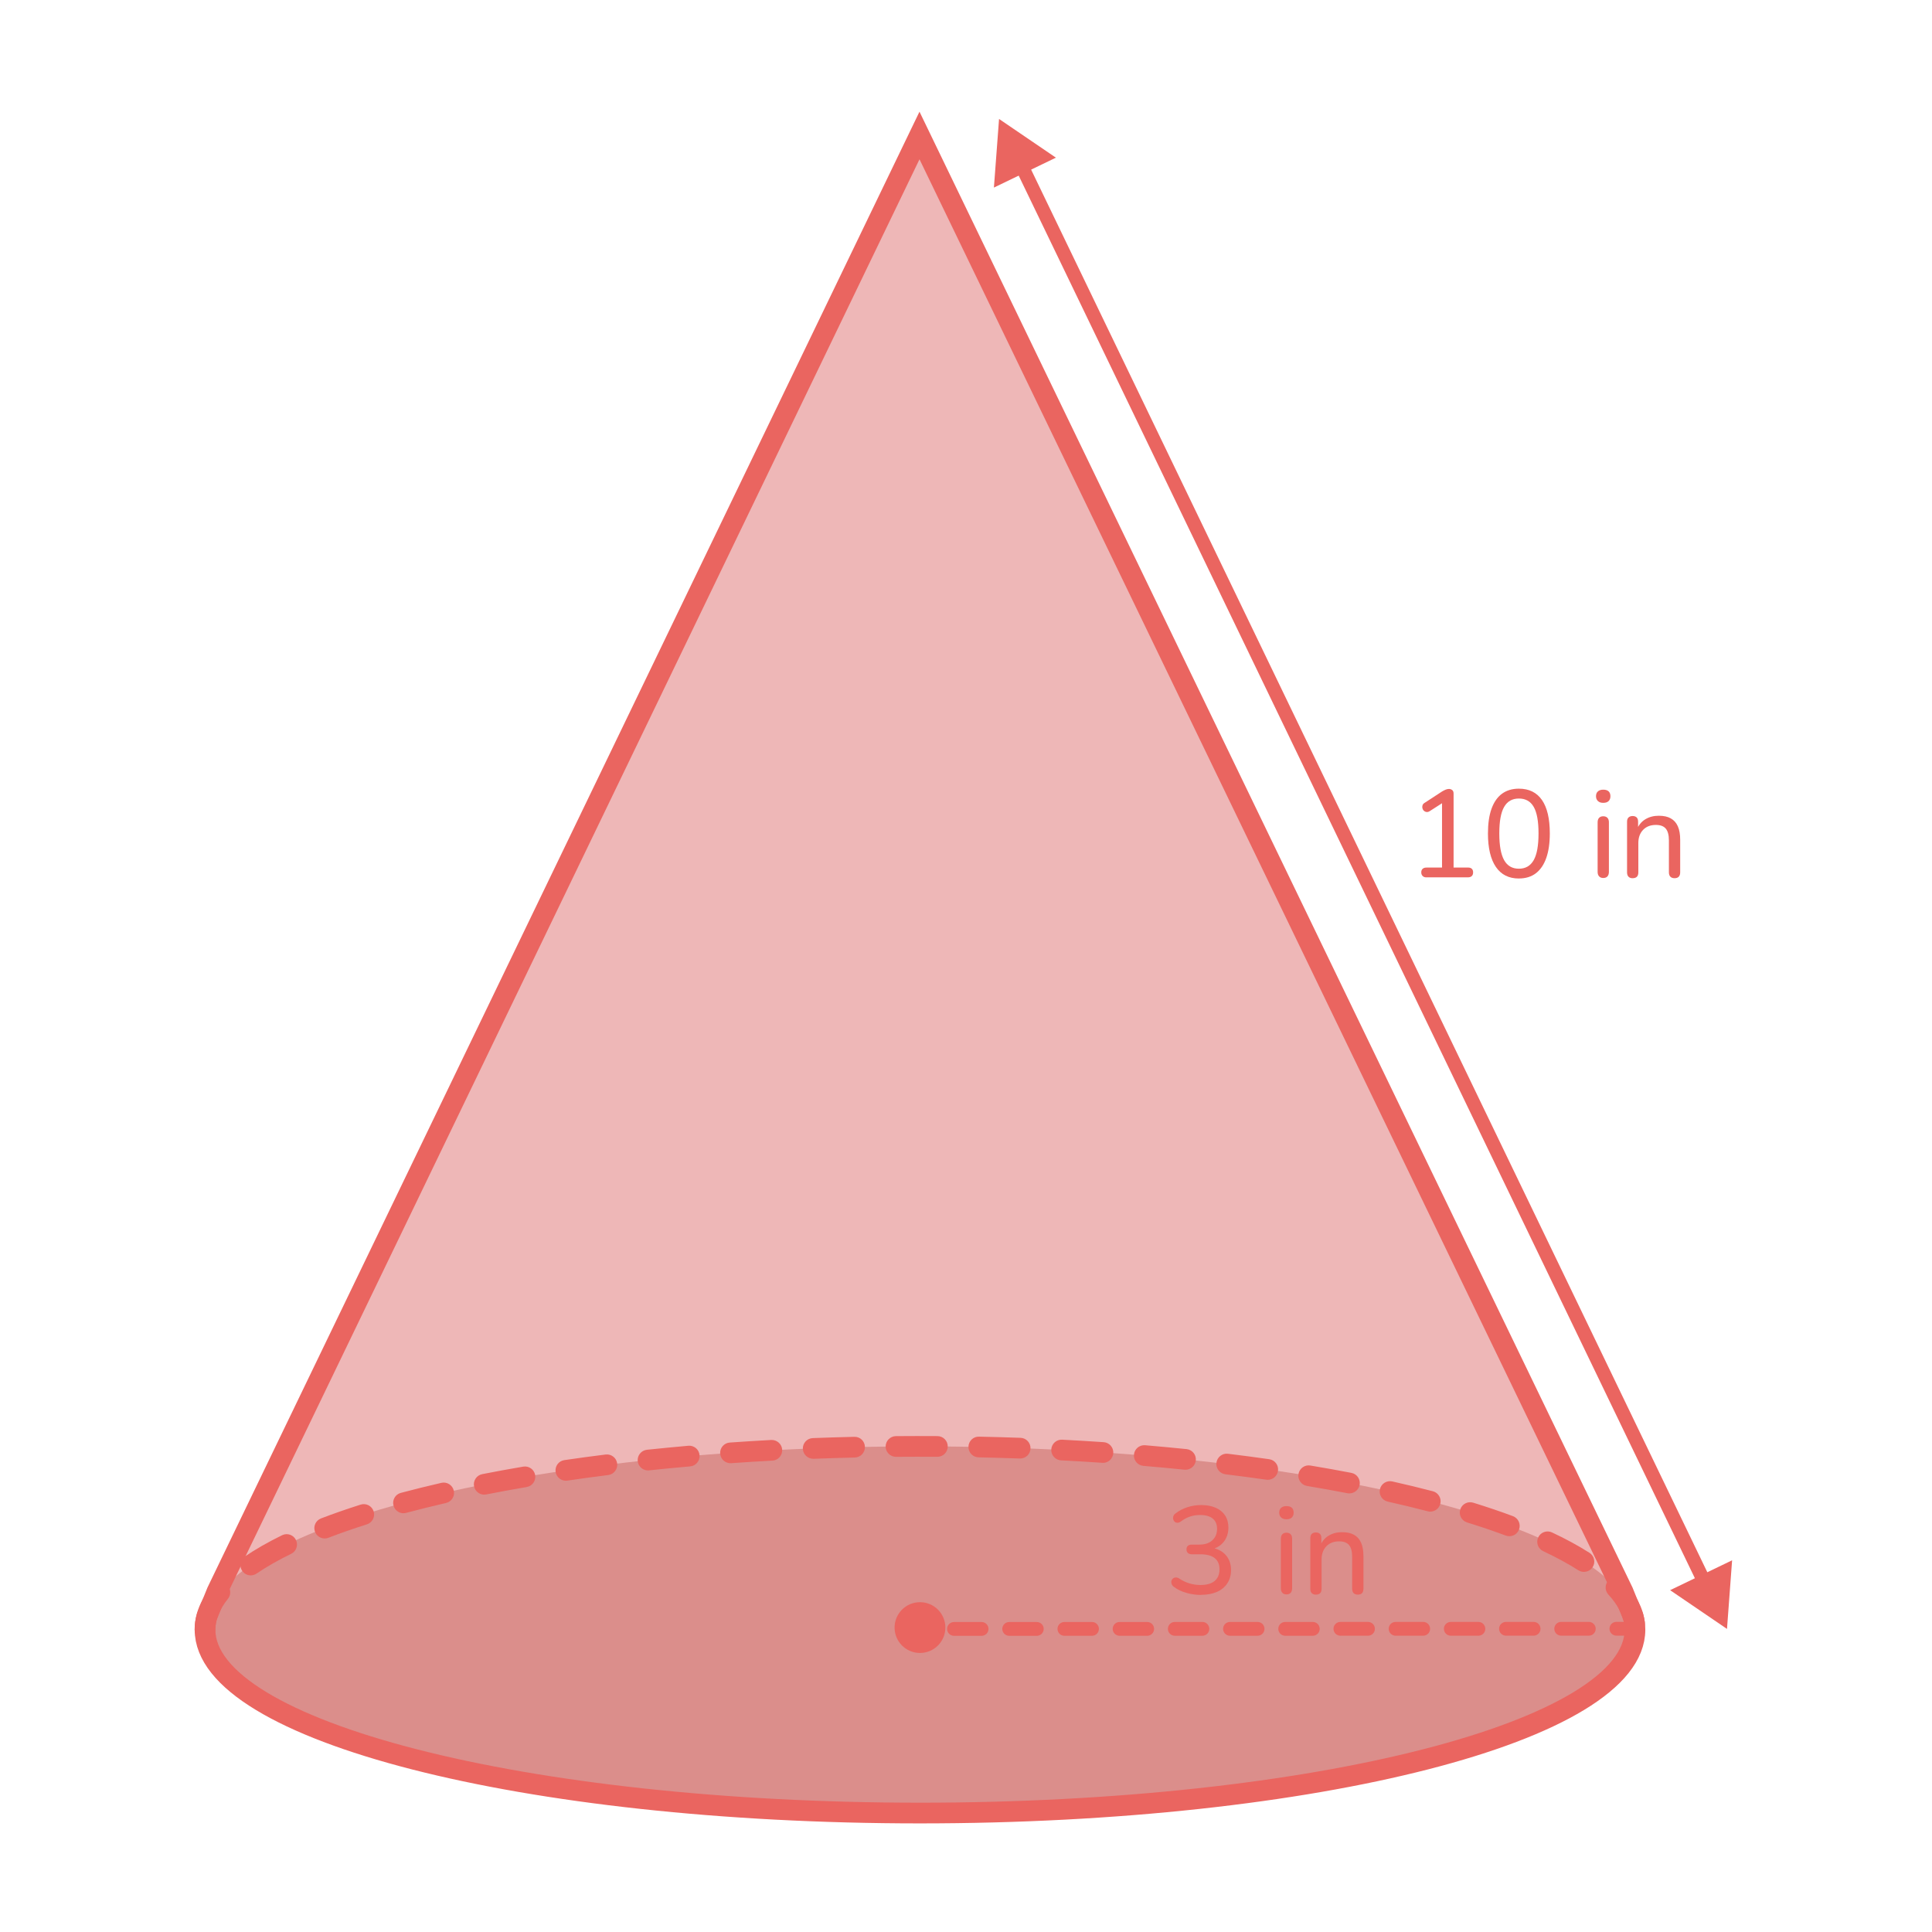
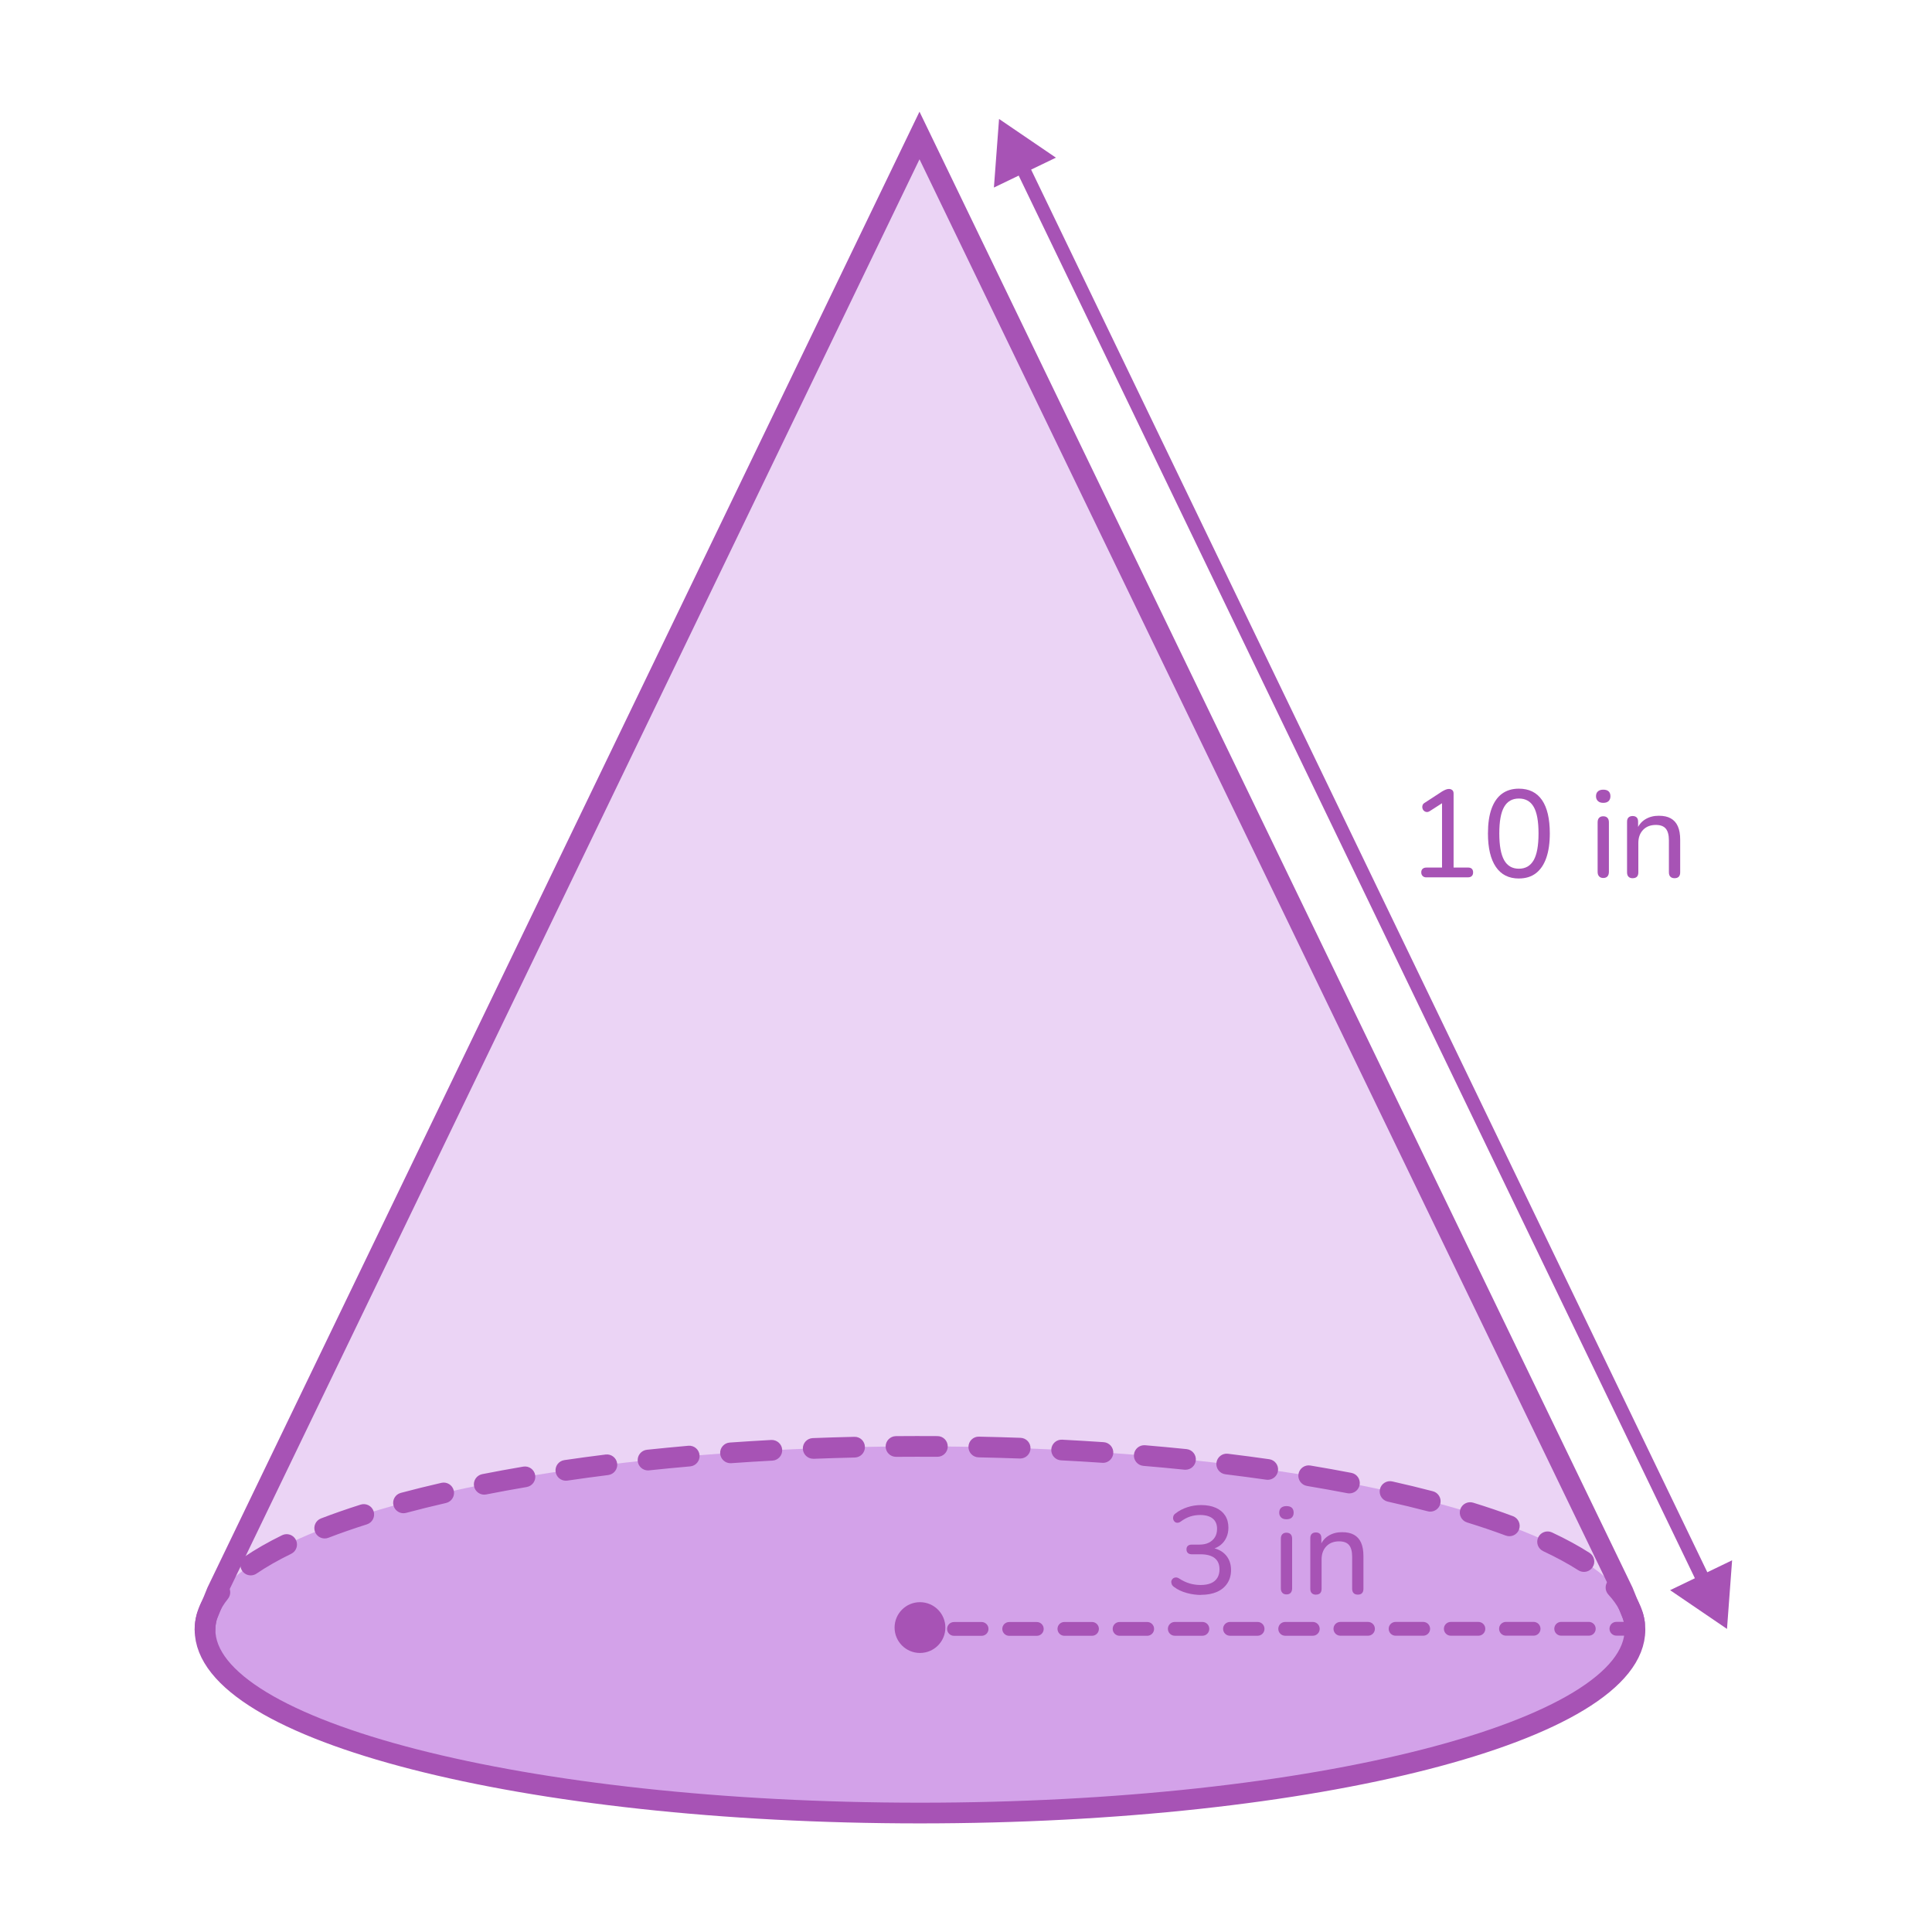
<svg xmlns="http://www.w3.org/2000/svg" id="ref" width="560" height="560" viewBox="0 0 560 560">
  <defs>
    <style>
      .cls-1 {
-         fill: #c76560;
+         fill: #a753b5;
      }

-       .cls-1, .cls-2 {
+       .cls-2 {
+         stroke-width: 4px;
+       }
+ 
+       .cls-2, .cls-3 {
+         fill: none;
+         stroke: #a753b5;
+         stroke-miterlimit: 10;
+       }
+ 
+       .cls-4 {
        opacity: .5;
      }

-       .cls-2 {
-         fill: #de7070;
+       .cls-4, .cls-5 {
+         fill: #bb70de;
+       }
+ 
+       .cls-5 {
+         opacity: .3;
      }

      .cls-3 {
-         stroke-width: 4px;
-       }
- 
-       .cls-3, .cls-4 {
-         fill: none;
-         stroke: #ea6560;
-         stroke-miterlimit: 10;
-       }
- 
-       .cls-5 {
-         fill: #ea6560;
-       }
- 
-       .cls-4 {
        stroke-linecap: round;
        stroke-width: 6px;
      }
    </style>
  </defs>
  <g id="_4" data-name="4">
    <g>
-       <path class="cls-2" d="M473.9,472.38c0,29.35-92.78,53.14-207.24,53.14s-207.23-23.79-207.23-53.14c0-1.28,.18-2.55,.53-3.81l2.92-7.2L266.52,39.27l203.93,422.1,2.92,7.2c.35,1.26,.53,2.53,.53,3.81Z" />
-       <ellipse class="cls-1" cx="266.66" cy="472.38" rx="207.24" ry="53.14" />
-       <path class="cls-5" d="M59.42,475.38c-1.66,0-3-1.34-3-3,0-4.35,1.68-8.63,4.98-12.72,1.04-1.29,2.93-1.49,4.22-.45,1.29,1.04,1.49,2.93,.45,4.22-2.42,3-3.65,6.01-3.65,8.95,0,1.66-1.34,3-3,3Zm414.36-1.81c-1.48,0-2.77-1.1-2.97-2.61-.38-2.89-1.93-5.84-4.62-8.77-1.12-1.22-1.04-3.12,.18-4.24,1.22-1.12,3.12-1.04,4.24,.18,3.54,3.86,5.61,7.92,6.15,12.05,.21,1.64-.94,3.15-2.59,3.36-.13,.02-.26,.03-.39,.03Zm-401.1-16.94c-.96,0-1.9-.46-2.48-1.31-.93-1.37-.58-3.24,.79-4.17,3.09-2.1,6.72-4.17,10.78-6.16,1.49-.73,3.29-.11,4.01,1.38,.73,1.49,.11,3.29-1.38,4.01-3.81,1.86-7.19,3.79-10.04,5.73-.52,.35-1.1,.52-1.68,.52Zm386.43-1.01c-.55,0-1.11-.15-1.62-.47-2.94-1.88-6.37-3.74-10.19-5.54-1.5-.7-2.15-2.49-1.44-3.99,.7-1.5,2.49-2.14,3.99-1.44,4.06,1.9,7.72,3.89,10.88,5.92,1.39,.89,1.8,2.75,.91,4.14-.57,.89-1.54,1.38-2.53,1.38Zm-365-9.69c-1.21,0-2.34-.73-2.8-1.92-.59-1.55,.18-3.28,1.72-3.88,3.57-1.37,7.44-2.72,11.5-4.01,1.58-.5,3.27,.37,3.77,1.95,.5,1.58-.37,3.27-1.95,3.77-3.95,1.25-7.7,2.56-11.16,3.89-.35,.14-.72,.2-1.08,.2Zm343.39-.65c-.35,0-.7-.06-1.05-.19-3.49-1.3-7.26-2.58-11.21-3.8-1.58-.49-2.47-2.17-1.98-3.75,.49-1.58,2.17-2.47,3.75-1.98,4.05,1.25,7.93,2.56,11.53,3.91,1.55,.58,2.34,2.31,1.76,3.86-.45,1.21-1.59,1.95-2.81,1.95Zm-320.54-6.66c-1.33,0-2.54-.88-2.9-2.23-.43-1.6,.52-3.25,2.12-3.67,3.75-1,7.71-1.98,11.76-2.91,1.61-.37,3.22,.64,3.59,2.25s-.64,3.22-2.25,3.59c-3.98,.91-7.87,1.88-11.55,2.86-.26,.07-.52,.1-.78,.1Zm297.62-.47c-.25,0-.51-.03-.76-.1-3.69-.96-7.58-1.91-11.57-2.8-1.62-.36-2.63-1.97-2.27-3.58,.36-1.62,1.97-2.63,3.58-2.27,4.06,.91,8.02,1.87,11.77,2.85,1.6,.42,2.56,2.06,2.14,3.66-.35,1.35-1.57,2.24-2.9,2.24Zm-274.23-4.92c-1.4,0-2.66-.99-2.94-2.42-.32-1.62,.74-3.2,2.36-3.52,3.84-.76,7.84-1.49,11.89-2.18,1.63-.28,3.18,.82,3.46,2.45s-.82,3.18-2.45,3.46c-4,.68-7.95,1.41-11.73,2.15-.2,.04-.39,.06-.58,.06Zm250.8-.35c-.19,0-.38-.02-.57-.06-3.79-.73-7.74-1.44-11.74-2.11-1.63-.27-2.74-1.82-2.47-3.45,.27-1.63,1.82-2.75,3.45-2.47,4.05,.67,8.05,1.39,11.89,2.13,1.63,.31,2.69,1.89,2.38,3.51-.28,1.43-1.53,2.43-2.94,2.43Zm-227.14-3.69c-1.46,0-2.75-1.07-2.96-2.57-.24-1.64,.89-3.16,2.53-3.4,3.9-.57,7.92-1.12,11.96-1.62,1.66-.2,3.14,.96,3.35,2.6,.21,1.64-.96,3.14-2.6,3.35-4,.5-7.98,1.04-11.83,1.61-.15,.02-.29,.03-.44,.03Zm203.46-.26c-.14,0-.28,0-.43-.03-3.86-.55-7.85-1.08-11.84-1.57-1.64-.2-2.82-1.7-2.61-3.34,.2-1.64,1.71-2.82,3.34-2.61,4.04,.49,8.06,1.02,11.96,1.58,1.64,.23,2.78,1.75,2.54,3.39-.21,1.5-1.5,2.58-2.97,2.58Zm-179.64-2.72c-1.52,0-2.82-1.14-2.98-2.69-.17-1.65,1.02-3.12,2.67-3.3,3.92-.41,7.96-.8,12-1.16,1.66-.15,3.11,1.08,3.25,2.73s-1.08,3.11-2.73,3.25c-4.01,.35-8.01,.74-11.9,1.15-.11,.01-.21,.02-.32,.02Zm155.8-.19c-.1,0-.21,0-.31-.02-3.9-.4-7.91-.78-11.9-1.11-1.65-.14-2.88-1.59-2.74-3.24,.14-1.65,1.58-2.87,3.24-2.74,4.03,.34,8.07,.72,12.01,1.12,1.65,.17,2.85,1.64,2.68,3.29-.16,1.54-1.46,2.69-2.98,2.69Zm-131.89-1.9c-1.56,0-2.88-1.21-2.99-2.79-.12-1.65,1.13-3.09,2.78-3.2,3.96-.28,8.01-.53,12.03-.75,1.63-.07,3.07,1.18,3.16,2.83,.09,1.65-1.18,3.07-2.83,3.16-3.99,.21-8,.46-11.93,.74-.07,0-.14,0-.21,0Zm107.96-.12c-.07,0-.14,0-.21,0-3.93-.27-7.94-.51-11.93-.71-1.65-.08-2.93-1.5-2.84-3.15,.09-1.66,1.5-2.93,3.15-2.84,4.02,.21,8.07,.45,12.03,.72,1.65,.11,2.9,1.54,2.79,3.2-.11,1.58-1.43,2.8-2.99,2.8Zm-83.99-1.17c-1.6,0-2.93-1.27-3-2.88-.06-1.66,1.23-3.05,2.88-3.11,3.96-.15,8.01-.28,12.04-.37,1.7-.05,3.03,1.27,3.07,2.93,.04,1.66-1.27,3.03-2.93,3.07-4,.09-8.02,.22-11.95,.37-.04,0-.08,0-.12,0Zm60.01-.07s-.07,0-.11,0c-3.97-.14-8-.26-11.96-.34-1.66-.03-2.97-1.41-2.94-3.06s1.4-3,3.06-2.94c3.99,.08,8.04,.2,12.04,.34,1.66,.06,2.95,1.45,2.89,3.11-.06,1.62-1.39,2.89-3,2.89Zm-36.01-.49c-1.64,0-2.99-1.33-3-2.97-.01-1.66,1.32-3.01,2.97-3.03,4-.03,8.04-.04,12.05-.01,1.66,.01,2.99,1.36,2.98,3.02-.01,1.65-1.35,2.98-3,2.98h-.02c-3.97-.02-7.99-.02-11.96,.01h-.03Z" />
+       <path class="cls-5" d="M473.9,472.38c0,29.35-92.78,53.14-207.24,53.14s-207.23-23.79-207.23-53.14c0-1.28,.18-2.55,.53-3.81l2.92-7.2L266.52,39.27l203.93,422.1,2.92,7.2c.35,1.26,.53,2.53,.53,3.81Z" />
+       <ellipse class="cls-4" cx="266.66" cy="472.38" rx="207.24" ry="53.14" />
+       <path class="cls-1" d="M59.42,475.38c-1.66,0-3-1.34-3-3,0-4.35,1.68-8.63,4.98-12.72,1.04-1.29,2.93-1.49,4.22-.45,1.29,1.04,1.49,2.93,.45,4.22-2.42,3-3.65,6.01-3.65,8.95,0,1.66-1.34,3-3,3Zm414.36-1.81c-1.48,0-2.77-1.1-2.97-2.61-.38-2.89-1.93-5.84-4.62-8.77-1.12-1.22-1.04-3.12,.18-4.24,1.22-1.12,3.12-1.04,4.24,.18,3.54,3.86,5.61,7.92,6.15,12.05,.21,1.64-.94,3.15-2.59,3.36-.13,.02-.26,.03-.39,.03Zm-401.1-16.94c-.96,0-1.9-.46-2.48-1.31-.93-1.37-.58-3.24,.79-4.17,3.09-2.1,6.72-4.17,10.78-6.16,1.49-.73,3.29-.11,4.01,1.38,.73,1.49,.11,3.29-1.38,4.01-3.81,1.86-7.19,3.79-10.04,5.73-.52,.35-1.1,.52-1.68,.52Zm386.43-1.01c-.55,0-1.11-.15-1.62-.47-2.94-1.88-6.37-3.74-10.19-5.54-1.5-.7-2.15-2.49-1.44-3.99,.7-1.5,2.49-2.14,3.99-1.44,4.06,1.9,7.72,3.89,10.88,5.92,1.39,.89,1.8,2.75,.91,4.14-.57,.89-1.54,1.38-2.53,1.38Zm-365-9.69c-1.21,0-2.34-.73-2.8-1.92-.59-1.55,.18-3.28,1.72-3.88,3.57-1.37,7.44-2.72,11.5-4.01,1.58-.5,3.27,.37,3.77,1.95,.5,1.58-.37,3.27-1.95,3.77-3.95,1.25-7.7,2.56-11.16,3.89-.35,.14-.72,.2-1.08,.2Zm343.39-.65c-.35,0-.7-.06-1.05-.19-3.49-1.3-7.26-2.58-11.21-3.8-1.58-.49-2.47-2.17-1.98-3.75,.49-1.58,2.17-2.47,3.75-1.98,4.05,1.25,7.93,2.56,11.53,3.91,1.55,.58,2.34,2.31,1.76,3.86-.45,1.21-1.59,1.95-2.81,1.95Zm-320.54-6.66c-1.33,0-2.54-.88-2.9-2.23-.43-1.6,.52-3.25,2.12-3.67,3.75-1,7.71-1.98,11.76-2.91,1.61-.37,3.22,.64,3.59,2.25s-.64,3.22-2.25,3.59c-3.98,.91-7.87,1.88-11.55,2.86-.26,.07-.52,.1-.78,.1Zm297.62-.47c-.25,0-.51-.03-.76-.1-3.69-.96-7.58-1.91-11.57-2.8-1.62-.36-2.63-1.97-2.27-3.58,.36-1.62,1.97-2.63,3.58-2.27,4.06,.91,8.02,1.87,11.77,2.85,1.6,.42,2.56,2.06,2.14,3.66-.35,1.35-1.57,2.24-2.9,2.24Zm-274.23-4.92c-1.4,0-2.66-.99-2.94-2.42-.32-1.62,.74-3.2,2.36-3.52,3.84-.76,7.84-1.49,11.89-2.18,1.63-.28,3.18,.82,3.46,2.45s-.82,3.18-2.45,3.46c-4,.68-7.95,1.41-11.73,2.15-.2,.04-.39,.06-.58,.06Zm250.8-.35c-.19,0-.38-.02-.57-.06-3.79-.73-7.74-1.44-11.74-2.11-1.63-.27-2.74-1.82-2.47-3.45,.27-1.63,1.82-2.75,3.45-2.47,4.05,.67,8.05,1.39,11.89,2.13,1.63,.31,2.69,1.89,2.38,3.51-.28,1.43-1.53,2.43-2.94,2.43Zm-227.14-3.69c-1.46,0-2.75-1.07-2.96-2.57-.24-1.64,.89-3.16,2.53-3.4,3.9-.57,7.92-1.12,11.96-1.62,1.66-.2,3.14,.96,3.35,2.6,.21,1.64-.96,3.14-2.6,3.35-4,.5-7.98,1.04-11.83,1.61-.15,.02-.29,.03-.44,.03Zm203.46-.26c-.14,0-.28,0-.43-.03-3.86-.55-7.85-1.08-11.84-1.57-1.64-.2-2.82-1.7-2.61-3.34,.2-1.64,1.71-2.82,3.34-2.61,4.04,.49,8.06,1.02,11.96,1.58,1.64,.23,2.78,1.75,2.54,3.39-.21,1.5-1.5,2.58-2.97,2.58Zm-179.64-2.72c-1.52,0-2.82-1.14-2.98-2.69-.17-1.65,1.02-3.12,2.67-3.3,3.92-.41,7.96-.8,12-1.16,1.66-.15,3.11,1.08,3.25,2.73s-1.08,3.11-2.73,3.25c-4.01,.35-8.01,.74-11.9,1.15-.11,.01-.21,.02-.32,.02Zm155.8-.19c-.1,0-.21,0-.31-.02-3.9-.4-7.91-.78-11.9-1.11-1.65-.14-2.88-1.59-2.74-3.24,.14-1.65,1.58-2.87,3.24-2.74,4.03,.34,8.07,.72,12.01,1.12,1.65,.17,2.85,1.64,2.68,3.29-.16,1.54-1.46,2.69-2.98,2.69Zm-131.89-1.9c-1.56,0-2.88-1.21-2.99-2.79-.12-1.65,1.13-3.09,2.78-3.2,3.96-.28,8.01-.53,12.03-.75,1.63-.07,3.07,1.18,3.16,2.83,.09,1.65-1.18,3.07-2.83,3.16-3.99,.21-8,.46-11.93,.74-.07,0-.14,0-.21,0Zm107.96-.12c-.07,0-.14,0-.21,0-3.93-.27-7.94-.51-11.93-.71-1.65-.08-2.93-1.5-2.84-3.15,.09-1.66,1.5-2.93,3.15-2.84,4.02,.21,8.07,.45,12.03,.72,1.65,.11,2.9,1.54,2.79,3.2-.11,1.58-1.43,2.8-2.99,2.8Zm-83.99-1.17c-1.6,0-2.93-1.27-3-2.88-.06-1.66,1.23-3.05,2.88-3.11,3.96-.15,8.01-.28,12.04-.37,1.7-.05,3.03,1.27,3.07,2.93,.04,1.66-1.27,3.03-2.93,3.07-4,.09-8.02,.22-11.95,.37-.04,0-.08,0-.12,0Zm60.01-.07s-.07,0-.11,0c-3.97-.14-8-.26-11.96-.34-1.66-.03-2.97-1.41-2.94-3.06s1.4-3,3.06-2.94c3.99,.08,8.04,.2,12.04,.34,1.66,.06,2.95,1.45,2.89,3.11-.06,1.62-1.39,2.89-3,2.89Zm-36.01-.49c-1.64,0-2.99-1.33-3-2.97-.01-1.66,1.32-3.01,2.97-3.03,4-.03,8.04-.04,12.05-.01,1.66,.01,2.99,1.36,2.98,3.02-.01,1.65-1.35,2.98-3,2.98h-.02c-3.97-.02-7.99-.02-11.96,.01h-.03Z" />
      <g>
-         <path class="cls-5" d="M413.44,254.31c-.46,0-.82-.13-1.08-.4-.26-.26-.4-.61-.4-1.04,0-.46,.13-.8,.4-1.04,.26-.24,.62-.36,1.08-.36h4.54v-19.76h1.73l-5.26,3.38c-.34,.22-.65,.31-.96,.27-.3-.04-.56-.16-.77-.36-.22-.2-.36-.45-.43-.74-.07-.29-.05-.58,.05-.88,.11-.3,.34-.54,.7-.74l4.97-3.24c.36-.21,.7-.39,1.03-.52,.32-.13,.64-.2,.95-.2,.36,0,.67,.11,.94,.32s.4,.56,.4,1.04v21.42h4.18c.48,0,.85,.12,1.1,.36,.25,.24,.38,.59,.38,1.04s-.12,.81-.38,1.06c-.25,.25-.62,.38-1.1,.38h-12.06Z" />
-         <path class="cls-5" d="M440.26,254.64c-2.93,0-5.15-1.12-6.68-3.37-1.52-2.24-2.29-5.47-2.29-9.67,0-2.86,.34-5.24,1.03-7.16s1.69-3.37,3.02-4.36c1.33-.98,2.97-1.48,4.91-1.48,2.95,0,5.18,1.1,6.7,3.29,1.51,2.2,2.27,5.42,2.27,9.67,0,2.81-.34,5.18-1.03,7.13-.68,1.94-1.69,3.42-3.01,4.43-1.32,1.01-2.96,1.51-4.93,1.51Zm0-2.84c1.92,0,3.35-.83,4.29-2.48,.94-1.66,1.4-4.24,1.4-7.74s-.46-6.07-1.39-7.69c-.92-1.62-2.36-2.43-4.3-2.43s-3.35,.81-4.28,2.43c-.94,1.62-1.4,4.18-1.4,7.69s.47,6.08,1.4,7.74,2.36,2.48,4.28,2.48Z" />
-         <path class="cls-5" d="M464.7,232.71c-.65,0-1.16-.17-1.53-.52-.37-.35-.56-.81-.56-1.39,0-.62,.19-1.1,.56-1.42,.37-.32,.88-.49,1.53-.49,.7,0,1.22,.16,1.57,.49s.52,.8,.52,1.42c0,.58-.17,1.04-.52,1.39s-.87,.52-1.57,.52Zm0,21.78c-.5,0-.9-.16-1.19-.47-.29-.31-.43-.74-.43-1.3v-14.36c0-.58,.14-1.01,.43-1.31,.29-.3,.68-.45,1.19-.45s.94,.15,1.22,.45c.29,.3,.43,.74,.43,1.31v14.36c0,.55-.14,.98-.41,1.3-.28,.31-.69,.47-1.24,.47Z" />
-         <path class="cls-5" d="M473.23,254.56c-.5,0-.9-.14-1.19-.43-.29-.29-.43-.71-.43-1.26v-14.69c0-.55,.14-.97,.43-1.24s.68-.41,1.19-.41,.89,.14,1.17,.41c.28,.28,.41,.69,.41,1.24v2.95l-.4-.54c.5-1.37,1.33-2.4,2.47-3.1s2.44-1.04,3.91-1.04,2.58,.25,3.49,.76,1.6,1.27,2.05,2.3c.46,1.03,.68,2.34,.68,3.92v9.43c0,.55-.14,.97-.41,1.26-.28,.29-.68,.43-1.21,.43s-.94-.14-1.22-.43c-.29-.29-.43-.71-.43-1.26v-9.25c0-1.56-.3-2.7-.9-3.42-.6-.72-1.56-1.08-2.88-1.08-1.54,0-2.77,.47-3.69,1.42-.92,.95-1.39,2.23-1.39,3.83v8.5c0,1.13-.55,1.69-1.66,1.69Z" />
+         <path class="cls-1" d="M413.44,254.31c-.46,0-.82-.13-1.08-.4-.26-.26-.4-.61-.4-1.04,0-.46,.13-.8,.4-1.04,.26-.24,.62-.36,1.08-.36h4.54v-19.76h1.73l-5.26,3.38c-.34,.22-.65,.31-.96,.27-.3-.04-.56-.16-.77-.36-.22-.2-.36-.45-.43-.74-.07-.29-.05-.58,.05-.88,.11-.3,.34-.54,.7-.74l4.97-3.24c.36-.21,.7-.39,1.03-.52,.32-.13,.64-.2,.95-.2,.36,0,.67,.11,.94,.32s.4,.56,.4,1.04v21.42h4.18c.48,0,.85,.12,1.1,.36,.25,.24,.38,.59,.38,1.04s-.12,.81-.38,1.06c-.25,.25-.62,.38-1.1,.38h-12.06Z" />
+         <path class="cls-1" d="M440.26,254.64c-2.93,0-5.15-1.12-6.68-3.37-1.52-2.24-2.29-5.47-2.29-9.67,0-2.86,.34-5.24,1.03-7.16s1.69-3.37,3.02-4.36c1.33-.98,2.97-1.48,4.91-1.48,2.95,0,5.18,1.1,6.7,3.29,1.51,2.2,2.27,5.42,2.27,9.67,0,2.81-.34,5.18-1.03,7.13-.68,1.94-1.69,3.42-3.01,4.43-1.32,1.01-2.96,1.51-4.93,1.51Zm0-2.84c1.92,0,3.35-.83,4.29-2.48,.94-1.66,1.4-4.24,1.4-7.74s-.46-6.07-1.39-7.69c-.92-1.62-2.36-2.43-4.3-2.43s-3.35,.81-4.28,2.43c-.94,1.62-1.4,4.18-1.4,7.69s.47,6.08,1.4,7.74,2.36,2.48,4.28,2.48Z" />
+         <path class="cls-1" d="M464.7,232.71c-.65,0-1.16-.17-1.53-.52-.37-.35-.56-.81-.56-1.39,0-.62,.19-1.1,.56-1.42,.37-.32,.88-.49,1.53-.49,.7,0,1.22,.16,1.57,.49s.52,.8,.52,1.42c0,.58-.17,1.04-.52,1.39s-.87,.52-1.57,.52Zm0,21.78c-.5,0-.9-.16-1.19-.47-.29-.31-.43-.74-.43-1.3v-14.36c0-.58,.14-1.01,.43-1.31,.29-.3,.68-.45,1.19-.45s.94,.15,1.22,.45c.29,.3,.43,.74,.43,1.31v14.36c0,.55-.14,.98-.41,1.3-.28,.31-.69,.47-1.24,.47Z" />
+         <path class="cls-1" d="M473.23,254.56c-.5,0-.9-.14-1.19-.43-.29-.29-.43-.71-.43-1.26v-14.69c0-.55,.14-.97,.43-1.24s.68-.41,1.19-.41,.89,.14,1.17,.41c.28,.28,.41,.69,.41,1.24v2.95l-.4-.54c.5-1.37,1.33-2.4,2.47-3.1s2.44-1.04,3.91-1.04,2.58,.25,3.49,.76,1.6,1.27,2.05,2.3c.46,1.03,.68,2.34,.68,3.92v9.43c0,.55-.14,.97-.41,1.26-.28,.29-.68,.43-1.21,.43s-.94-.14-1.22-.43c-.29-.29-.43-.71-.43-1.26v-9.25c0-1.56-.3-2.7-.9-3.42-.6-.72-1.56-1.08-2.88-1.08-1.54,0-2.77,.47-3.69,1.42-.92,.95-1.39,2.23-1.39,3.83v8.5c0,1.13-.55,1.69-1.66,1.69Z" />
      </g>
-       <path class="cls-5" d="M276.52,474.15c-1.1,0-2-.89-2-2s.89-2,2-2h8s0,0,0,0c1.1,0,2,.89,2,2s-.89,2-2,2h-8s0,0,0,0Zm16,0c-1.1,0-2-.89-2-2,0-1.11,.89-2,2-2h8s0,0,0,0c1.1,0,2,.89,2,2s-.89,2-2,2h-8s0,0,0,0Zm16-.01c-1.1,0-2-.89-2-2s.89-2,2-2h8s0,0,0,0c1.1,0,2,.89,2,2s-.89,2-2,2h-8s0,0,0,0Zm16,0c-1.1,0-2-.89-2-2s.89-2,2-2h8s0,0,0,0c1.1,0,2,.89,2,2s-.89,2-2,2h-8s0,0,0,0Zm16-.01c-1.1,0-2-.89-2-2s.89-2,2-2h8s0,0,0,0c1.1,0,2,.89,2,2s-.89,2-2,2h-8s0,0,0,0Zm16,0c-1.1,0-2-.89-2-2s.89-2,2-2h8s0,0,0,0c1.1,0,2,.89,2,2s-.89,2-2,2h-8s0,0,0,0Zm16,0c-1.1,0-2-.89-2-2s.89-2,2-2h8s0,0,0,0c1.1,0,2,.89,2,2s-.89,2-2,2h-8s0,0,0,0Zm16-.01c-1.1,0-2-.89-2-2s.89-2,2-2h8s0,0,0,0c1.1,0,2,.89,2,2s-.89,2-2,2h-8s0,0,0,0Zm16,0c-1.1,0-2-.89-2-2s.89-2,2-2h8s0,0,0,0c1.1,0,2,.89,2,2s-.89,2-2,2h-8s0,0,0,0Zm16,0c-1.1,0-2-.89-2-2,0-1.11,.89-2,2-2h8s0,0,0,0c1.1,0,2,.89,2,2,0,1.11-.89,2-2,2h-8s0,0,0,0Zm16-.01c-1.1,0-2-.89-2-2s.89-2,2-2h8s0,0,0,0c1.1,0,2,.89,2,2s-.89,2-2,2h-8s0,0,0,0Zm16,0c-1.1,0-2-.89-2-2s.89-2,2-2h8s0,0,0,0c1.1,0,2,.89,2,2s-.89,2-2,2h-8s0,0,0,0Zm16-.01c-1.1,0-2-.89-2-2s.89-2,2-2h5.38s0,0,0,0c1.1,0,2,.89,2,2s-.89,2-2,2h-5.38s0,0,0,0Z" />
-       <path class="cls-4" d="M473.9,472.38c0,29.35-92.78,53.14-207.24,53.14s-207.23-23.79-207.23-53.14c0-1.28,.18-2.55,.53-3.81l2.92-7.2L266.52,39.27l203.93,422.1,2.92,7.2c.35,1.26,.53,2.53,.53,3.81Z" />
+       <path class="cls-1" d="M276.52,474.15c-1.1,0-2-.89-2-2s.89-2,2-2h8s0,0,0,0c1.1,0,2,.89,2,2s-.89,2-2,2h-8s0,0,0,0Zm16,0c-1.1,0-2-.89-2-2,0-1.11,.89-2,2-2h8s0,0,0,0c1.1,0,2,.89,2,2s-.89,2-2,2h-8s0,0,0,0Zm16-.01c-1.1,0-2-.89-2-2s.89-2,2-2h8s0,0,0,0c1.1,0,2,.89,2,2s-.89,2-2,2h-8s0,0,0,0Zm16,0c-1.1,0-2-.89-2-2s.89-2,2-2h8s0,0,0,0c1.1,0,2,.89,2,2s-.89,2-2,2h-8s0,0,0,0Zm16-.01c-1.1,0-2-.89-2-2s.89-2,2-2h8s0,0,0,0c1.1,0,2,.89,2,2s-.89,2-2,2h-8s0,0,0,0Zm16,0c-1.1,0-2-.89-2-2s.89-2,2-2h8s0,0,0,0c1.1,0,2,.89,2,2s-.89,2-2,2h-8s0,0,0,0Zm16,0c-1.1,0-2-.89-2-2s.89-2,2-2h8s0,0,0,0c1.1,0,2,.89,2,2s-.89,2-2,2h-8s0,0,0,0Zm16-.01c-1.1,0-2-.89-2-2s.89-2,2-2h8s0,0,0,0c1.1,0,2,.89,2,2s-.89,2-2,2h-8s0,0,0,0Zm16,0c-1.1,0-2-.89-2-2s.89-2,2-2h8s0,0,0,0c1.1,0,2,.89,2,2s-.89,2-2,2h-8s0,0,0,0Zm16,0c-1.1,0-2-.89-2-2,0-1.11,.89-2,2-2h8s0,0,0,0c1.1,0,2,.89,2,2,0,1.11-.89,2-2,2h-8s0,0,0,0Zm16-.01c-1.1,0-2-.89-2-2s.89-2,2-2h8s0,0,0,0c1.1,0,2,.89,2,2s-.89,2-2,2h-8s0,0,0,0Zm16,0c-1.1,0-2-.89-2-2s.89-2,2-2h8s0,0,0,0c1.1,0,2,.89,2,2s-.89,2-2,2h-8s0,0,0,0Zm16-.01c-1.1,0-2-.89-2-2s.89-2,2-2h5.38s0,0,0,0c1.1,0,2,.89,2,2s-.89,2-2,2h-5.38s0,0,0,0Z" />
+       <path class="cls-3" d="M473.9,472.38c0,29.35-92.78,53.14-207.24,53.14s-207.23-23.79-207.23-53.14c0-1.28,.18-2.55,.53-3.81l2.92-7.2L266.52,39.27l203.93,422.1,2.92,7.2c.35,1.26,.53,2.53,.53,3.81Z" />
    </g>
    <g>
-       <line class="cls-3" x1="295.81" y1="47.41" x2="494.34" y2="459.22" />
-       <polygon class="cls-5" points="288.09 54.37 289.58 34.48 306.06 45.7 288.09 54.37" />
-       <polygon class="cls-5" points="484.09 460.92 500.58 472.15 502.06 452.26 484.09 460.92" />
+       <line class="cls-2" x1="295.81" y1="47.41" x2="494.34" y2="459.22" />
+       <polygon class="cls-1" points="288.09 54.36 289.58 34.48 306.06 45.7 288.09 54.36" />
+       <polygon class="cls-1" points="484.09 460.92 500.58 472.15 502.06 452.26 484.09 460.92" />
    </g>
-     <circle class="cls-5" cx="266.66" cy="471.76" r="7.36" />
+     <circle class="cls-1" cx="266.66" cy="471.76" r="7.36" />
  </g>
  <g>
-     <path class="cls-5" d="M348.12,462.3c-1.39,0-2.78-.19-4.18-.58-1.39-.38-2.6-.96-3.64-1.73-.34-.24-.56-.52-.68-.83-.12-.31-.15-.61-.09-.88,.06-.28,.2-.51,.41-.7s.48-.31,.79-.34c.31-.04,.65,.05,1.01,.27,1.03,.67,2.06,1.16,3.08,1.46,1.02,.3,2.08,.45,3.19,.45,1.17,0,2.17-.17,2.99-.52,.82-.35,1.43-.86,1.85-1.55,.42-.68,.63-1.51,.63-2.47,0-1.44-.47-2.53-1.4-3.26-.94-.73-2.3-1.1-4.1-1.1h-2.52c-.5,0-.89-.13-1.15-.38-.26-.25-.4-.59-.4-1.03,0-.46,.13-.8,.4-1.04,.26-.24,.65-.36,1.15-.36h2.23c1.06,0,1.96-.19,2.7-.56,.74-.37,1.33-.89,1.75-1.57,.42-.67,.63-1.49,.63-2.45,0-1.3-.42-2.29-1.26-2.97-.84-.68-2.05-1.03-3.64-1.03-1.03,0-2,.15-2.92,.45-.91,.3-1.84,.8-2.77,1.49-.31,.22-.62,.32-.94,.31-.31-.01-.57-.11-.77-.31-.21-.19-.34-.43-.41-.7-.07-.28-.06-.57,.04-.88,.09-.31,.31-.59,.65-.83,.98-.77,2.12-1.36,3.4-1.78,1.28-.42,2.61-.63,3.98-.63,1.66,0,3.08,.26,4.27,.79,1.19,.53,2.09,1.28,2.72,2.25,.62,.97,.94,2.14,.94,3.51,0,1.03-.19,1.97-.58,2.83-.38,.85-.93,1.57-1.64,2.16-.71,.59-1.57,1-2.57,1.24v-.4c1.75,.31,3.11,1.04,4.09,2.18,.97,1.14,1.46,2.56,1.46,4.27,0,1.46-.35,2.74-1.06,3.83-.71,1.09-1.71,1.93-3.01,2.5s-2.83,.86-4.61,.86Z" />
-     <path class="cls-5" d="M372.88,440.37c-.65,0-1.16-.17-1.53-.52-.37-.35-.56-.81-.56-1.39,0-.62,.19-1.1,.56-1.42s.88-.49,1.53-.49c.7,0,1.22,.16,1.57,.49s.52,.8,.52,1.42c0,.58-.17,1.04-.52,1.39-.35,.35-.87,.52-1.57,.52Zm0,21.78c-.5,0-.9-.16-1.19-.47s-.43-.74-.43-1.3v-14.36c0-.58,.14-1.01,.43-1.31,.29-.3,.68-.45,1.19-.45s.94,.15,1.22,.45c.29,.3,.43,.74,.43,1.31v14.36c0,.55-.14,.98-.41,1.3-.28,.31-.69,.47-1.24,.47Z" />
-     <path class="cls-5" d="M381.42,462.22c-.5,0-.9-.14-1.19-.43s-.43-.71-.43-1.26v-14.69c0-.55,.14-.97,.43-1.24,.29-.28,.68-.41,1.19-.41s.89,.14,1.17,.41c.28,.28,.41,.69,.41,1.24v2.95l-.4-.54c.5-1.37,1.33-2.4,2.47-3.1s2.44-1.04,3.91-1.04,2.58,.25,3.49,.76,1.6,1.27,2.05,2.3c.46,1.03,.68,2.34,.68,3.92v9.43c0,.55-.14,.97-.41,1.26-.28,.29-.68,.43-1.21,.43s-.94-.14-1.22-.43-.43-.71-.43-1.26v-9.25c0-1.56-.3-2.7-.9-3.42-.6-.72-1.56-1.08-2.88-1.08-1.54,0-2.77,.47-3.69,1.42-.92,.95-1.39,2.23-1.39,3.83v8.5c0,1.13-.55,1.69-1.66,1.69Z" />
+     <path class="cls-1" d="M348.12,462.3c-1.39,0-2.78-.19-4.18-.58-1.39-.38-2.6-.96-3.64-1.73-.34-.24-.56-.52-.68-.83-.12-.31-.15-.61-.09-.88,.06-.28,.2-.51,.41-.7s.48-.31,.79-.34c.31-.04,.65,.05,1.01,.27,1.03,.67,2.06,1.16,3.08,1.46,1.02,.3,2.08,.45,3.19,.45,1.17,0,2.17-.17,2.99-.52,.82-.35,1.43-.86,1.85-1.55,.42-.68,.63-1.51,.63-2.47,0-1.44-.47-2.53-1.4-3.26-.94-.73-2.3-1.1-4.1-1.1h-2.52c-.5,0-.89-.13-1.15-.38-.26-.25-.4-.59-.4-1.03,0-.46,.13-.8,.4-1.04,.26-.24,.65-.36,1.15-.36h2.23c1.06,0,1.96-.19,2.7-.56,.74-.37,1.33-.89,1.75-1.57,.42-.67,.63-1.49,.63-2.45,0-1.3-.42-2.29-1.26-2.97-.84-.68-2.05-1.03-3.64-1.03-1.03,0-2,.15-2.92,.45-.91,.3-1.84,.8-2.77,1.49-.31,.22-.62,.32-.94,.31-.31-.01-.57-.11-.77-.31-.21-.19-.34-.43-.41-.7-.07-.28-.06-.57,.04-.88,.09-.31,.31-.59,.65-.83,.98-.77,2.12-1.36,3.4-1.78,1.28-.42,2.61-.63,3.98-.63,1.66,0,3.08,.26,4.27,.79,1.19,.53,2.09,1.28,2.72,2.25,.62,.97,.94,2.14,.94,3.51,0,1.03-.19,1.97-.58,2.83-.38,.85-.93,1.57-1.64,2.16-.71,.59-1.57,1-2.57,1.24v-.4c1.75,.31,3.11,1.04,4.09,2.18,.97,1.14,1.46,2.56,1.46,4.27,0,1.46-.35,2.74-1.06,3.83-.71,1.09-1.71,1.93-3.01,2.5s-2.83,.86-4.61,.86Z" />
+     <path class="cls-1" d="M372.88,440.37c-.65,0-1.16-.17-1.53-.52-.37-.35-.56-.81-.56-1.39,0-.62,.19-1.1,.56-1.42s.88-.49,1.53-.49c.7,0,1.22,.16,1.57,.49s.52,.8,.52,1.42c0,.58-.17,1.04-.52,1.39-.35,.35-.87,.52-1.57,.52Zm0,21.78c-.5,0-.9-.16-1.19-.47s-.43-.74-.43-1.3v-14.36c0-.58,.14-1.01,.43-1.31,.29-.3,.68-.45,1.19-.45s.94,.15,1.22,.45c.29,.3,.43,.74,.43,1.31v14.36c0,.55-.14,.98-.41,1.3-.28,.31-.69,.47-1.24,.47Z" />
+     <path class="cls-1" d="M381.42,462.22c-.5,0-.9-.14-1.19-.43s-.43-.71-.43-1.26v-14.69c0-.55,.14-.97,.43-1.24,.29-.28,.68-.41,1.19-.41s.89,.14,1.17,.41c.28,.28,.41,.69,.41,1.24v2.95l-.4-.54c.5-1.37,1.33-2.4,2.47-3.1s2.44-1.04,3.91-1.04,2.58,.25,3.49,.76,1.6,1.27,2.05,2.3c.46,1.03,.68,2.34,.68,3.92v9.43c0,.55-.14,.97-.41,1.26-.28,.29-.68,.43-1.21,.43s-.94-.14-1.22-.43-.43-.71-.43-1.26v-9.25c0-1.56-.3-2.7-.9-3.42-.6-.72-1.56-1.08-2.88-1.08-1.54,0-2.77,.47-3.69,1.42-.92,.95-1.39,2.23-1.39,3.83v8.5c0,1.13-.55,1.69-1.66,1.69Z" />
  </g>
</svg>
